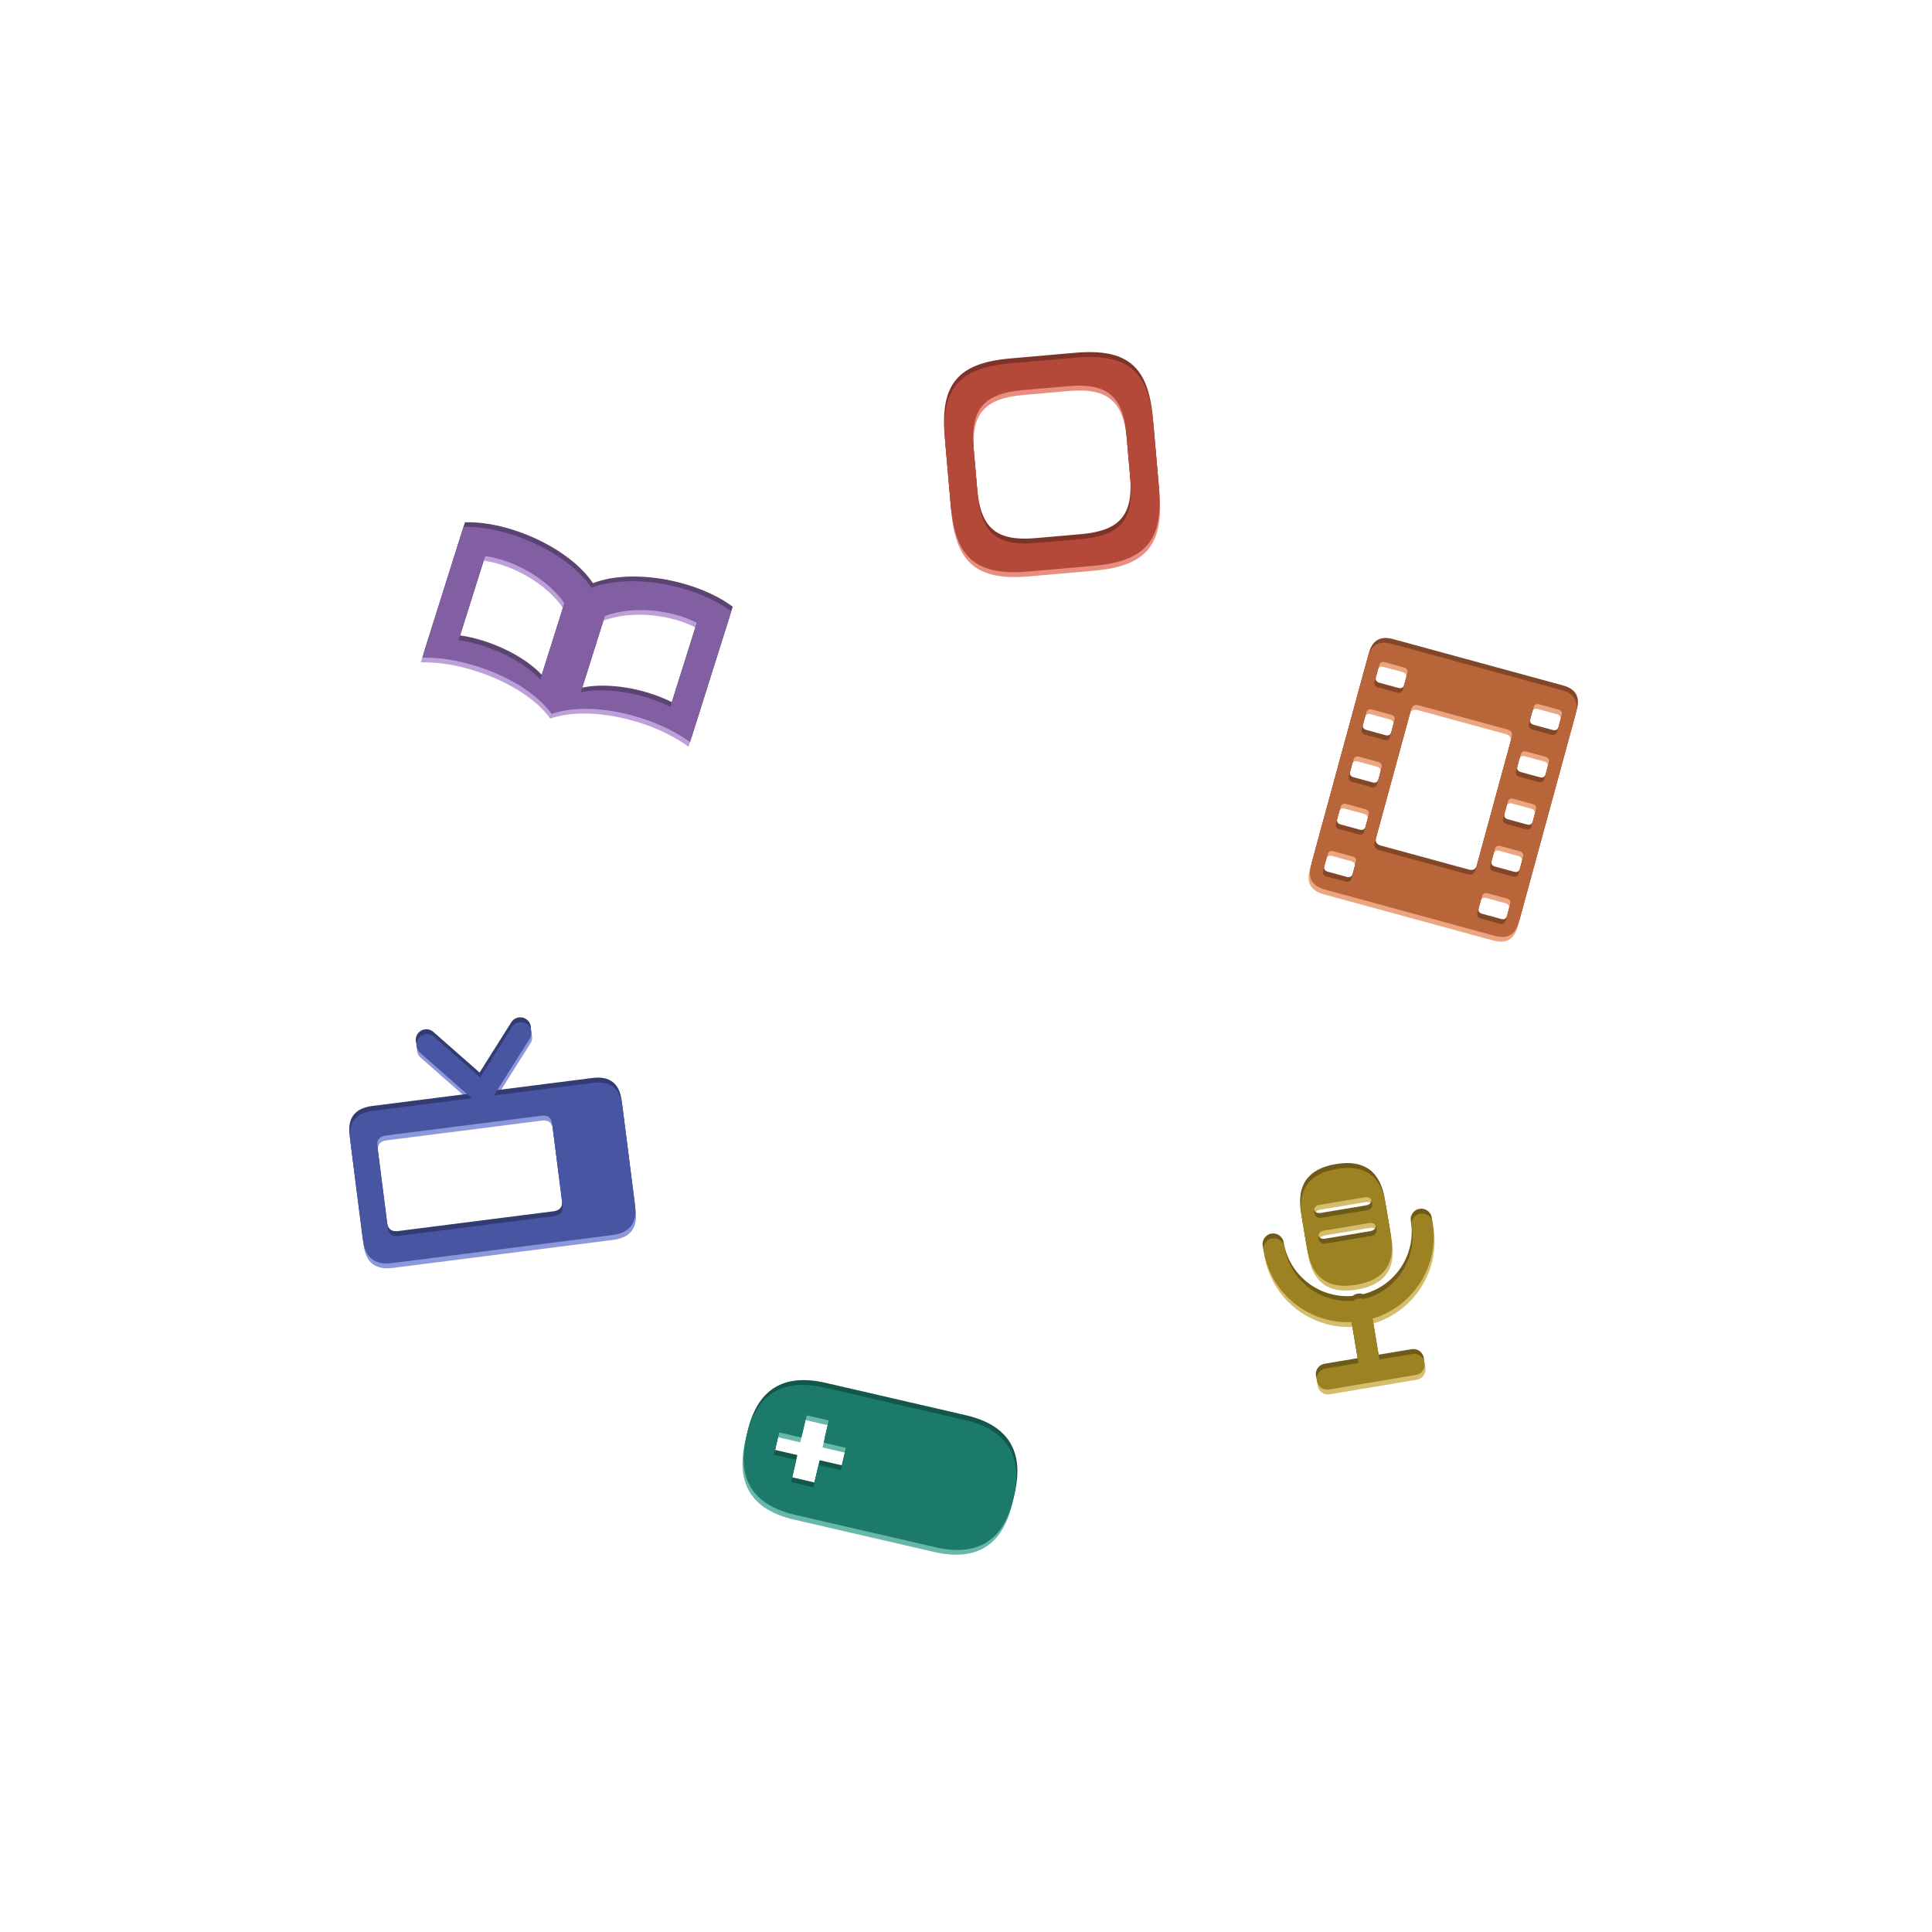
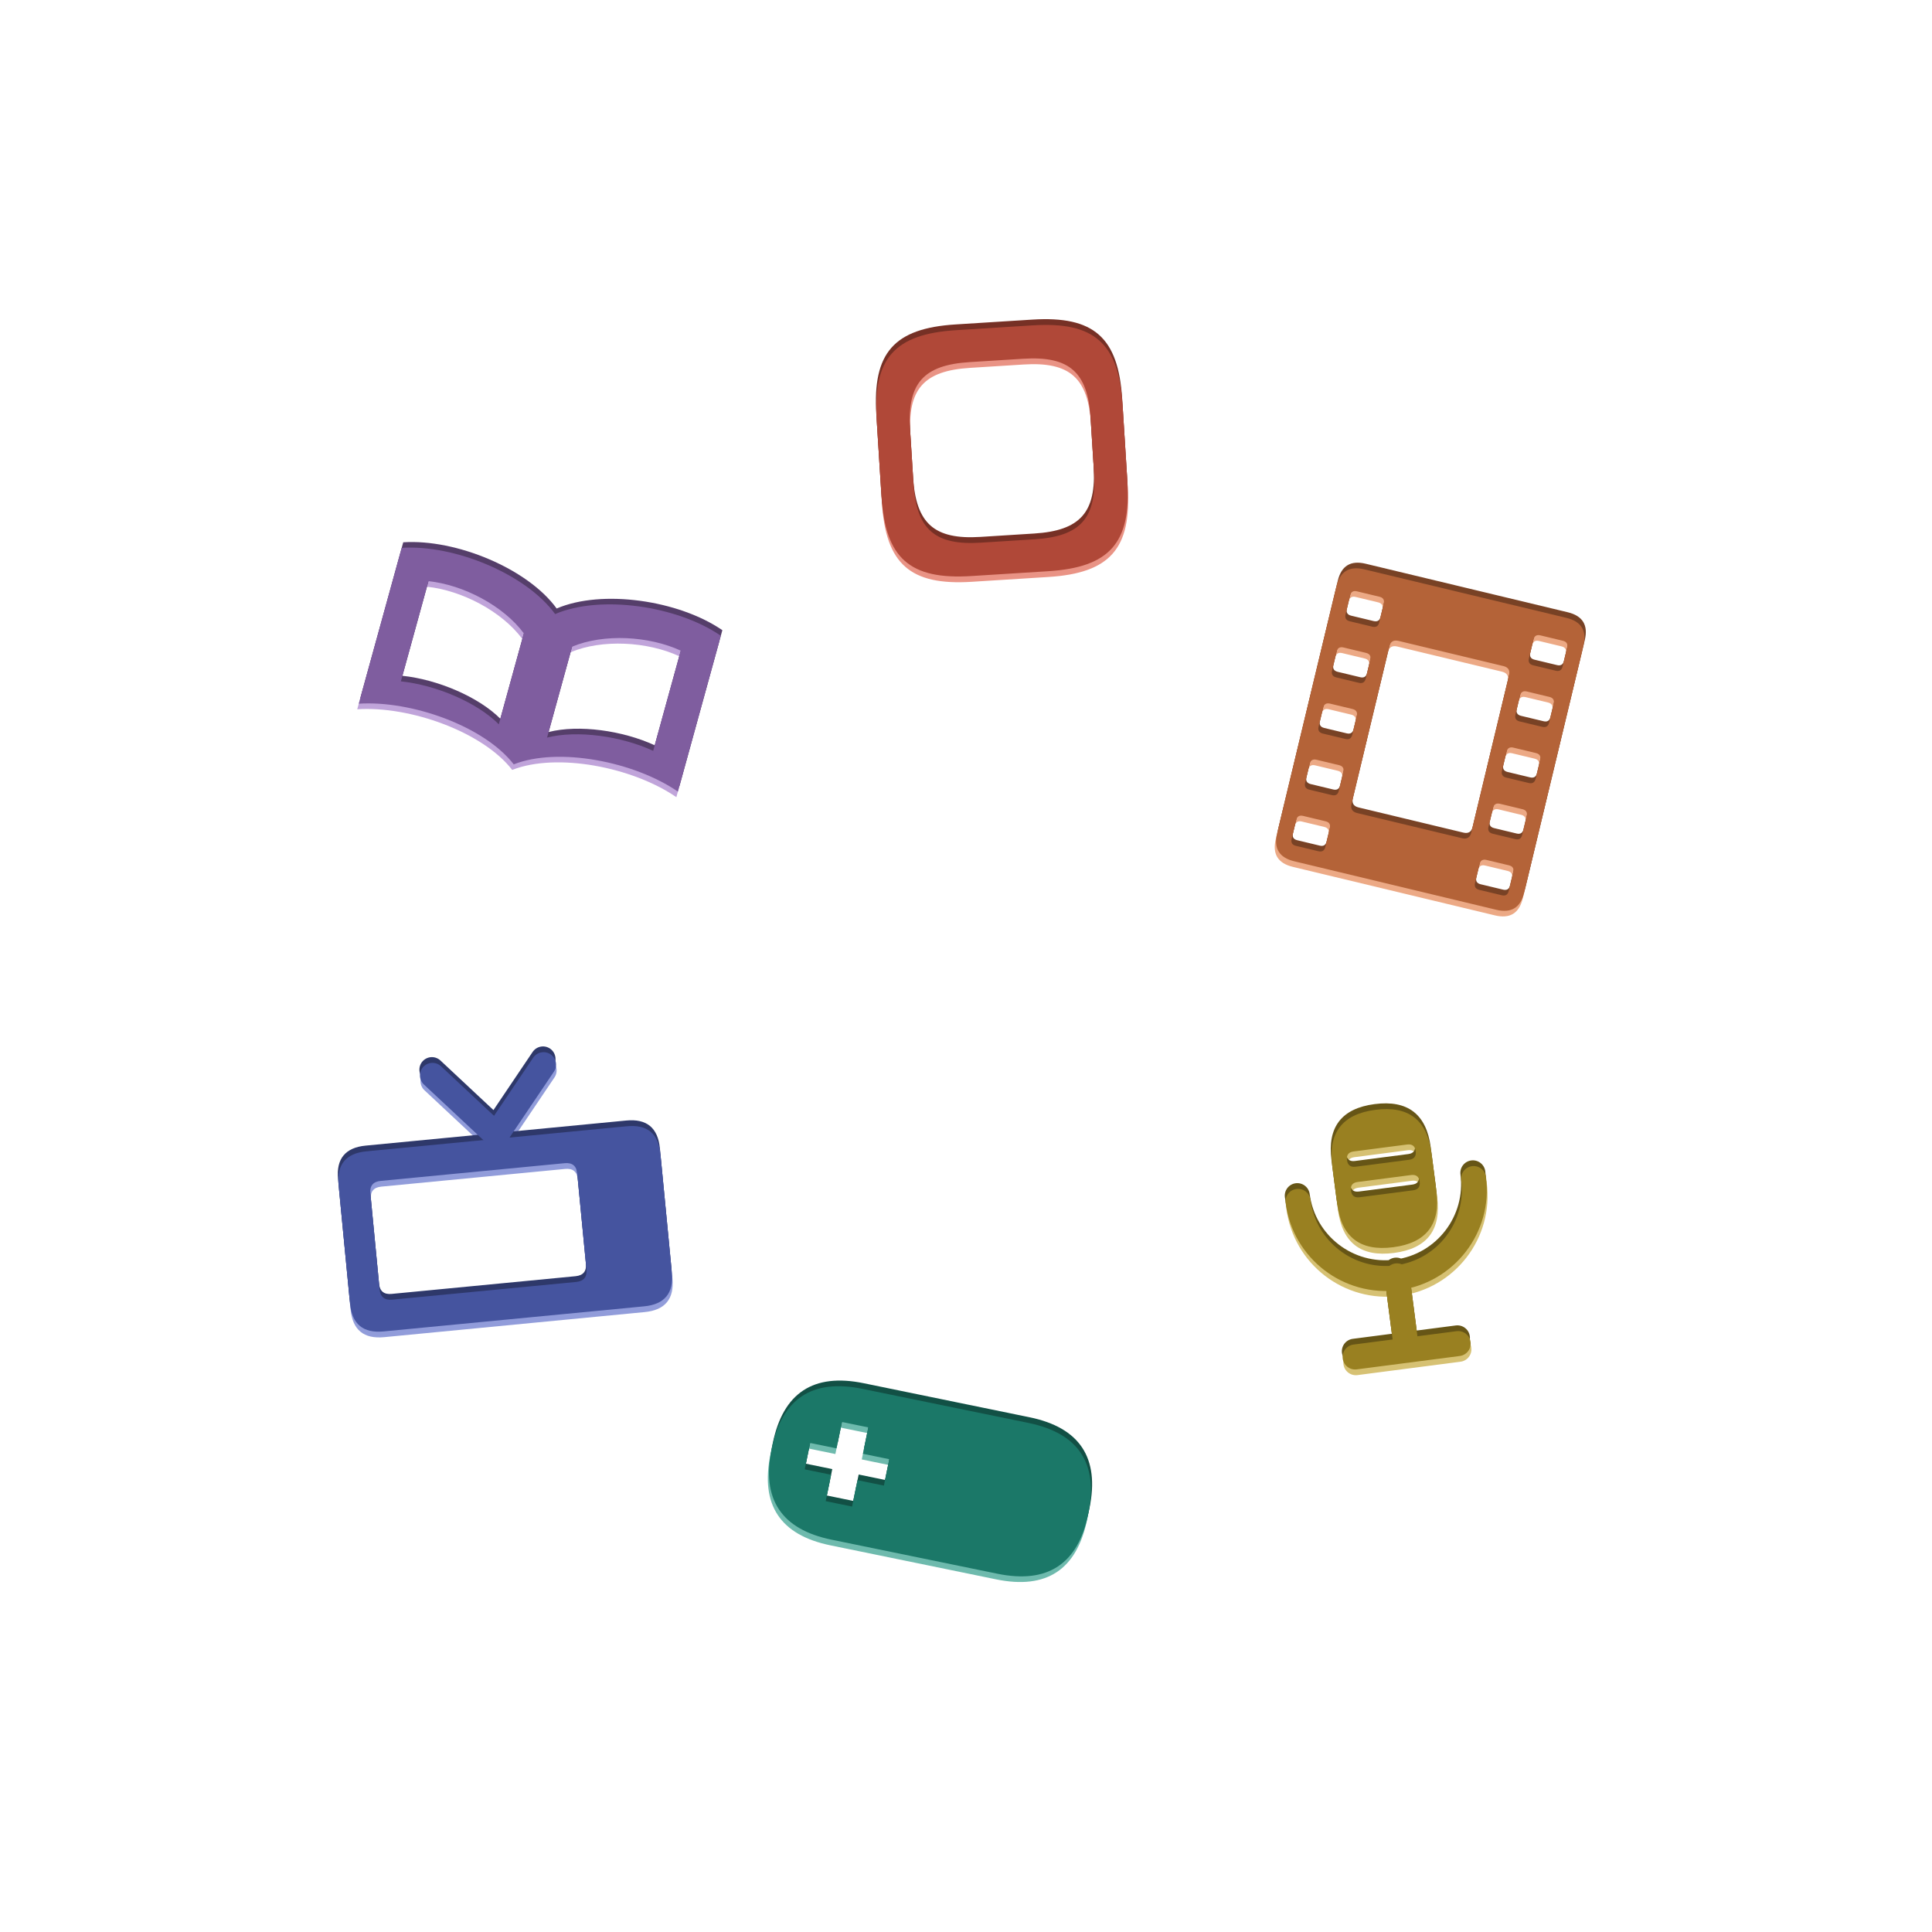
<svg xmlns="http://www.w3.org/2000/svg" width="1024" height="1024" viewBox="0 0 1024 1024">
  <defs>
    <g id="g-book-layer">
      <path fill="currentColor" fill-rule="evenodd" d="M 0 -34 C -20 -50 -60 -55 -86 -46 L -86 38 C -60 29 -20 32 0 47 C 20 32 60 29 86 38 L 86 -46 C 60 -55 20 -50 0 -34 Z M -13 -20 C -27 -31 -50 -36 -68 -33 L -68 21 C -50 18 -27 21 -13 29 Z M 13 -20 C 27 -31 50 -36 68 -33 L 68 21 C 50 18 27 21 13 29 Z" />
    </g>
    <g id="g-film-layer">
      <path fill="currentColor" fill-rule="evenodd" d="M -54 -78 L 54 -78 Q 66 -78 66 -66 L 66 66 Q 66 78 54 78 L -54 78 Q -66 78 -66 66 L -66 -66 Q -66 -78 -54 -78 Z M -28 -46 L 28 -46 Q 32 -46 32 -42 L 32 42 Q 32 46 28 46 L -28 46 Q -32 46 -32 42 L -32 -42 Q -32 -46 -28 -46 Z M -55 -66 h 12 q 3 0 3 3 v 10 q 0 3 -3 3 h -12 q -3 0 -3 -3 v -10 q 0 -3 3 -3 Z M -55 -36 h 12 q 3 0 3 3 v 10 q 0 3 -3 3 h -12 q -3 0 -3 -3 v -10 q 0 -3 3 -3 Z M -55 -6 h 12 q 3 0 3 3 v 10 q 0 3 -3 3 h -12 q -3 0 -3 -3 v -10 q 0 -3 3 -3 Z M -55 24 h 12 q 3 0 3 3 v 10 q 0 3 -3 3 h -12 q -3 0 -3 -3 v -10 q 0 -3 3 -3 Z M -55 54 h 12 q 3 0 3 3 v 10 q 0 3 -3 3 h -12 q -3 0 -3 -3 v -10 q 0 -3 3 -3 Z M 43 -66 h 12 q 3 0 3 3 v 10 q 0 3 -3 3 h -12 q -3 0 -3 -3 v -10 q 0 -3 3 -3 Z M 43 -36 h 12 q 3 0 3 3 v 10 q 0 3 -3 3 h -12 q -3 0 -3 -3 v -10 q 0 -3 3 -3 Z M 43 -6 h 12 q 3 0 3 3 v 10 q 0 3 -3 3 h -12 q -3 0 -3 -3 v -10 q 0 -3 3 -3 Z M 43 24 h 12 q 3 0 3 3 v 10 q 0 3 -3 3 h -12 q -3 0 -3 -3 v -10 q 0 -3 3 -3 Z M 43 54 h 12 q 3 0 3 3 v 10 q 0 3 -3 3 h -12 q -3 0 -3 -3 v -10 q 0 -3 3 -3 Z" />
    </g>
    <g id="g-tv-layer">
      <path fill="none" stroke="currentColor" stroke-width="13" stroke-linecap="round" d="M 0 -30 L -30 -64 M 0 -30 L 28 -64" />
      <path fill="currentColor" fill-rule="evenodd" d="M -68 -28 L 68 -28 Q 84 -28 84 -12 L 84 50 Q 84 66 68 66 L -68 66 Q -84 66 -84 50 L -84 -12 Q -84 -28 -68 -28 Z M -62 -12 L 34 -12 Q 40 -12 40 -6 L 40 44 Q 40 50 34 50 L -62 50 Q -68 50 -68 44 L -68 -6 Q -68 -12 -62 -12 Z M 62 -4 a 7 7 0 1 0 0 0 Z M 62 16 a 7 7 0 1 0 0 0 Z M 62 36 a 7 7 0 1 0 0 0 Z" />
    </g>
    <g id="g-pad-layer">
      <path fill="currentColor" fill-rule="evenodd" d="M -44 -40 L 44 -40 Q 84 -40 84 0 Q 84 40 44 40 L -44 40 Q -84 40 -84 0 Q -84 -40 -44 -40 Z M -51 -21 L -37 -21 L -37 -7 L -23 -7 L -23 7 L -37 7 L -37 21 L -51 21 L -51 7 L -65 7 L -65 -7 L -51 -7 Z M 44 -22 a 8 8 0 1 0 0 0 Z M 60 -3 a 8 8 0 1 0 0 0 Z M 28 -3 a 8 8 0 1 0 0 0 Z M 44 16 a 8 8 0 1 0 0 0 Z" />
    </g>
    <g id="g-mic-layer">
      <path fill="none" stroke="currentColor" stroke-width="13" stroke-linecap="round" d="M -46 -34 A 46 46 0 0 0 46 -34 M 0 11 L 0 44 M -27 50 L 27 50" />
      <path fill="currentColor" fill-rule="evenodd" d="M -26 -50 Q -26 -76 0 -76 Q 26 -76 26 -50 L 26 -30 Q 26 -4 0 -4 Q -26 -4 -26 -30 Z M -14 -56 L 14 -56 Q 18 -56 18 -52 Q 18 -48 14 -48 L -14 -48 Q -18 -48 -18 -52 Q -18 -56 -14 -56 Z M -14 -40 L 14 -40 Q 18 -40 18 -36 Q 18 -32 14 -32 L -14 -32 Q -18 -32 -18 -36 Q -18 -40 -14 -40 Z" />
    </g>
    <g id="g-app-layer">
      <path fill="currentColor" fill-rule="evenodd" d="M -20 -64 L 20 -64 C 52 -64 64 -52 64 -20 L 64 20 C 64 52 52 64 20 64 L -20 64 C -52 64 -64 52 -64 20 L -64 -20 C -64 -52 -52 -64 -20 -64 Z M -14 -47 L 14 -47 C 38 -47 47 -38 47 -14 L 47 14 C 47 38 38 47 14 47 L -14 47 C -38 47 -47 38 -47 14 L -47 -14 C -47 -38 -38 -47 -14 -47 Z M 0 -10 a 10 10 0 1 0 0 0 Z" />
    </g>
  </defs>
-   <g transform="translate(512 512) scale(0.84) translate(-512 -512) rotate(4 512 512)">
-     <g transform="rotate(0 512 512) translate(0 -22) translate(544.1 214.6) rotate(-9.00) scale(1.03)">
-       <use href="#g-app-layer" y="3" color="#E88E80" />
-       <use href="#g-app-layer" y="-3" color="#7E3328" />
-       <use href="#g-app-layer" color="#B44939" />
+   <g transform="translate(512 512) scale(0.85) translate(-512 -512) rotate(4 512 512)">
+     <g transform="rotate(0 512 512) translate(0 -25) translate(512.0 214.9) rotate(-7.60) scale(1.2)">
+       <use href="#g-app-layer" y="3" color="#E99385" />
+       <use href="#g-app-layer" y="-3" color="#763025" />
+       <use href="#g-app-layer" color="#B04838" />
    </g>
-     <g transform="rotate(60 512 512) translate(0 -22) translate(544.1 214.6) rotate(-48.75) scale(1.03)">
-       <use href="#g-film-layer" y="3" color="#EBA580" />
-       <use href="#g-film-layer" y="-3" color="#814728" />
-       <use href="#g-film-layer" color="#B86539" />
+     <g transform="rotate(60 512 512) translate(0 -25) translate(512.0 214.9) rotate(-50.50) scale(1.2)">
+       <use href="#g-film-layer" y="3" color="#ECA985" />
+       <use href="#g-film-layer" y="-3" color="#784225" />
+       <use href="#g-film-layer" color="#B46338" />
    </g>
-     <g transform="rotate(120 512 512) translate(0 -22) translate(544.1 214.6) rotate(-133.50) scale(1.03)">
-       <use href="#g-mic-layer" y="3" color="#D4BE6D" />
-       <use href="#g-mic-layer" y="-3" color="#6E5B18" />
-       <use href="#g-mic-layer" color="#9C8222" />
+     <g transform="rotate(120 512 512) translate(0 -25) translate(512.0 214.9) rotate(-131.40) scale(1.2)">
+       <use href="#g-mic-layer" y="3" color="#D6C173" />
+       <use href="#g-mic-layer" y="-3" color="#665516" />
+       <use href="#g-mic-layer" color="#998021" />
    </g>
-     <g transform="rotate(180 512 512) translate(0 -22) translate(544.1 214.6) rotate(-171.00) scale(1.03)">
-       <use href="#g-pad-layer" y="3" color="#68B7A9" />
-       <use href="#g-pad-layer" y="-3" color="#13564A" />
-       <use href="#g-pad-layer" color="#1C7A6A" />
+     <g transform="rotate(180 512 512) translate(0 -25) translate(512.0 214.9) rotate(-172.40) scale(1.2)">
+       <use href="#g-pad-layer" y="3" color="#6EBAAD" />
+       <use href="#g-pad-layer" y="-3" color="#125045" />
+       <use href="#g-pad-layer" color="#1B7868" />
    </g>
-     <g transform="rotate(240 512 512) translate(0 -22) translate(544.1 214.6) rotate(-251.25) scale(1.03)">
-       <use href="#g-tv-layer" y="3" color="#8C98D9" />
-       <use href="#g-tv-layer" y="-3" color="#323C72" />
-       <use href="#g-tv-layer" color="#4755A2" />
+     <g transform="rotate(240 512 512) translate(0 -25) translate(512.0 214.9) rotate(-249.50) scale(1.2)">
+       <use href="#g-tv-layer" y="3" color="#919CDA" />
+       <use href="#g-tv-layer" y="-3" color="#2E386A" />
+       <use href="#g-tv-layer" color="#45549F" />
    </g>
-     <g transform="rotate(300 512 512) translate(0 -22) translate(544.1 214.6) rotate(-286.50) scale(1.03)">
-       <use href="#g-book-layer" y="3" color="#BDA0D9" />
-       <use href="#g-book-layer" y="-3" color="#5B4372" />
-       <use href="#g-book-layer" color="#815FA2" />
+     <g transform="rotate(300 512 512) translate(0 -25) translate(512.0 214.9) rotate(-288.60) scale(1.2)">
+       <use href="#g-book-layer" y="3" color="#C0A4DA" />
+       <use href="#g-book-layer" y="-3" color="#553E6A" />
+       <use href="#g-book-layer" color="#7F5D9F" />
    </g>
  </g>
</svg>
